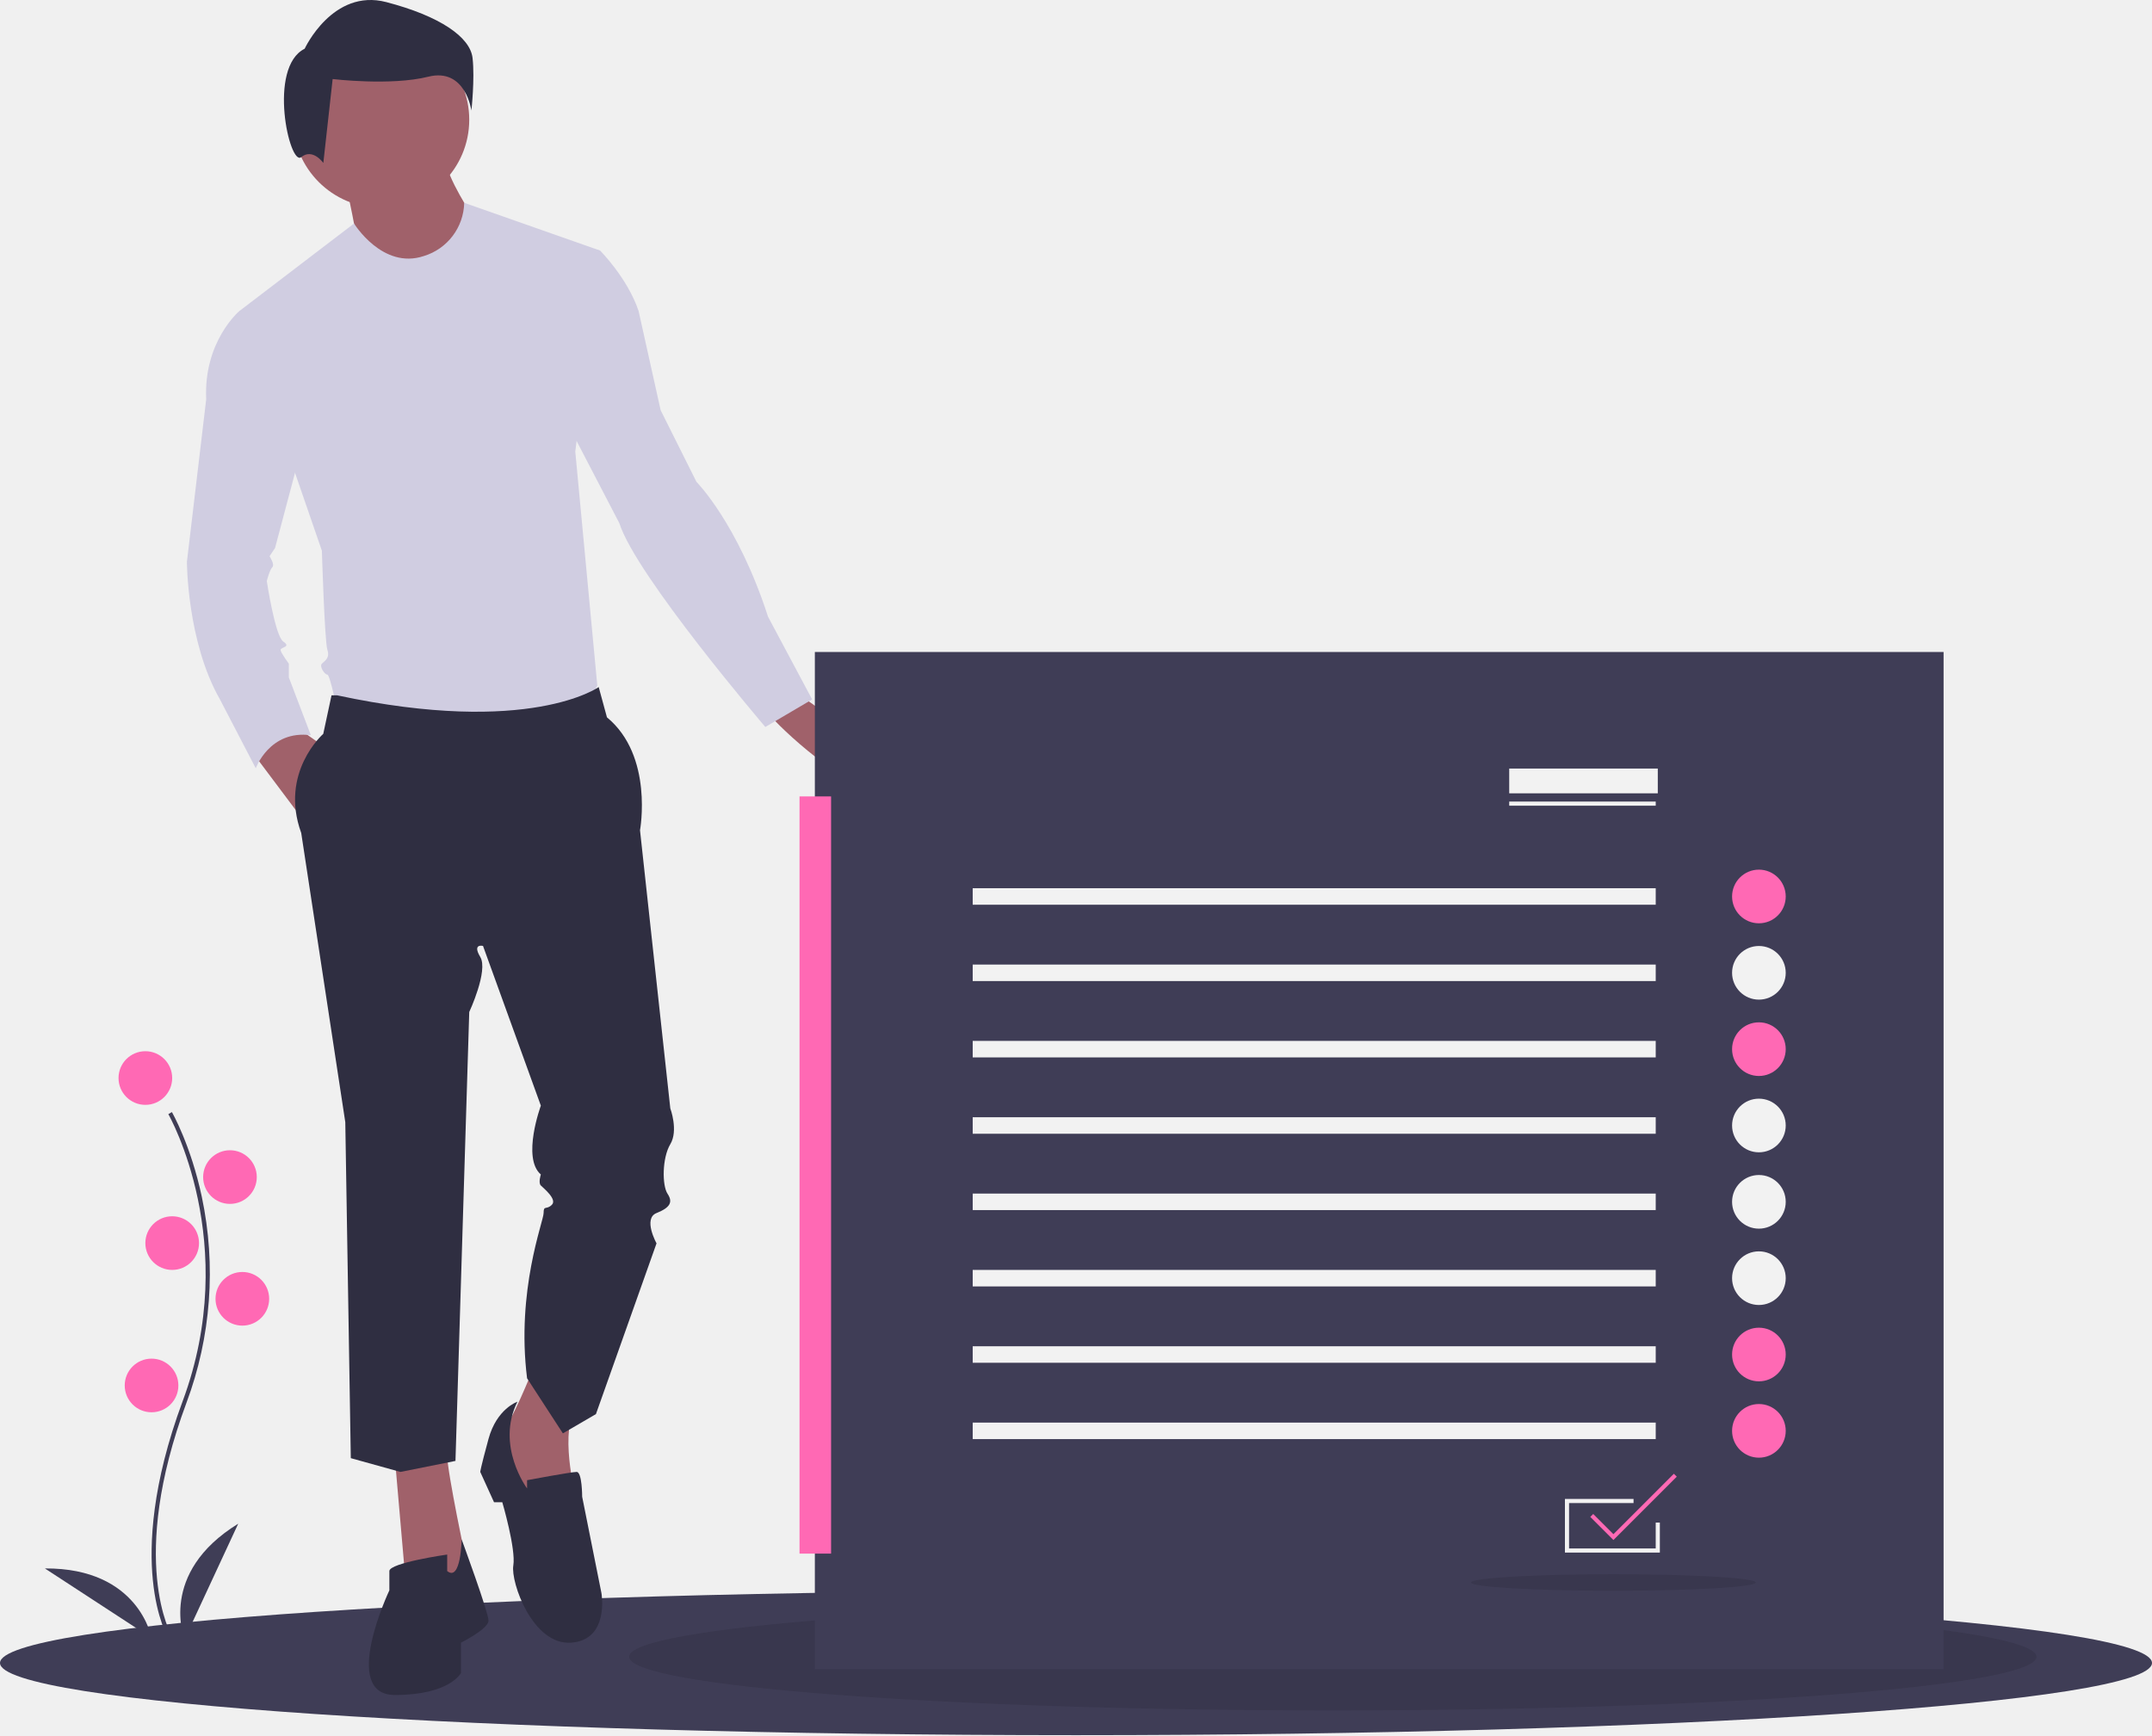
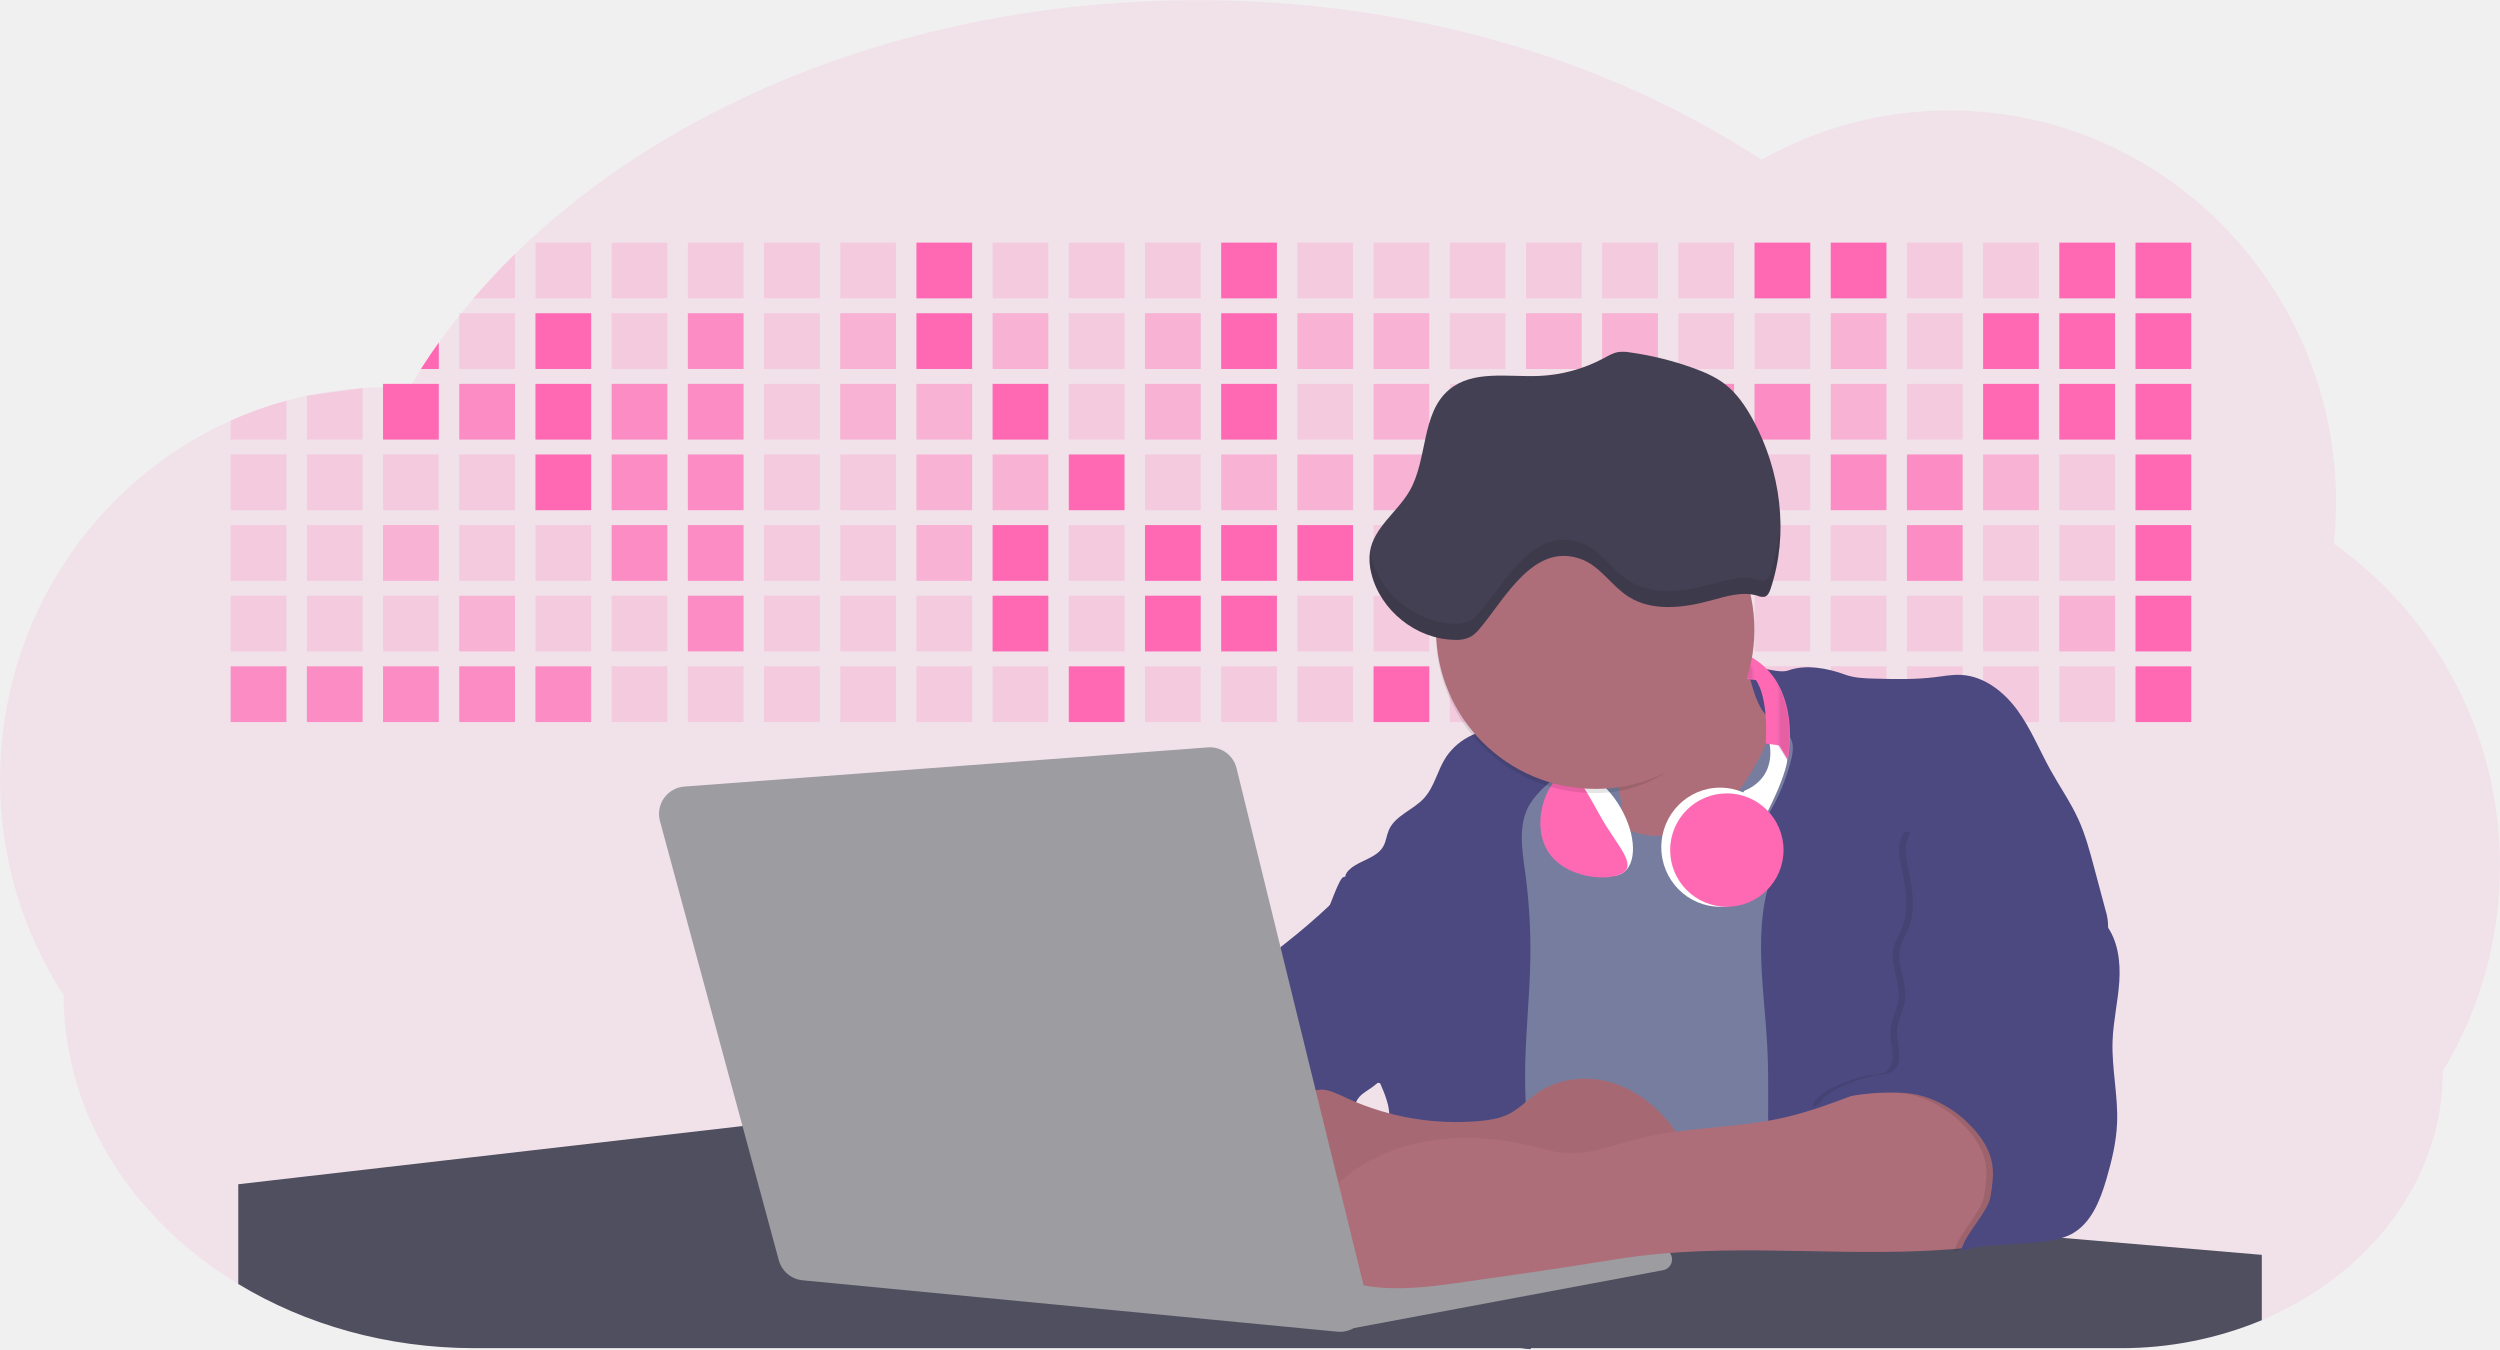
- <svg xmlns="http://www.w3.org/2000/svg" id="b90bc34a-8998-4c8b-8538-dc1cb46cfa6d" data-name="Layer 1" width="1042.884" height="841" viewBox="0 0 1042.884 841">
-   <ellipse cx="521.442" cy="806" rx="521.442" ry="35" fill="#3f3d56" />
-   <ellipse cx="645.884" cy="803" rx="341" ry="26" opacity="0.1" />
-   <path d="M269.917,736.233l5.339,61.4,24.026,5.339,5.339-16.017s-9.343-44.048-9.343-52.056Z" transform="translate(-78.55793 -29.5)" fill="#a0616a" />
-   <path d="M336.656,693.52s-10.678,26.696-14.683,29.365,12.013,37.374,12.013,37.374l24.026-4.004s-8.009-28.03-1.335-44.048Z" transform="translate(-78.55793 -29.5)" fill="#a0616a" />
-   <path d="M329.315,708.87s-10.011,3.337-14.015,18.02-4.004,16.017-4.004,16.017l6.674,14.683h4.004s6.674,22.691,5.339,30.7,9.343,38.709,28.03,37.374,14.683-24.026,14.683-24.026l-9.343-46.717s0-12.013-2.67-12.013-24.026,4.004-24.026,4.004v4.004S318.637,730.227,329.315,708.87Z" transform="translate(-78.55793 -29.5)" fill="#2f2e41" />
-   <path d="M295.278,790.959v-8.009s-28.03,4.004-28.03,8.009v9.343s-24.026,50.722,2.67,50.722,32.035-10.678,32.035-10.678V825.664s13.348-6.674,13.348-10.678-13.025-39.377-13.025-39.377S301.952,796.298,295.278,790.959Z" transform="translate(-78.55793 -29.5)" fill="#2f2e41" />
-   <circle cx="184.686" cy="58.03" r="42.713" fill="#a0616a" />
-   <path d="M246.559,120.232s5.339,25.361,5.339,28.03,25.361,14.683,25.361,14.683l22.691-4.004,8.009-24.026s-13.348-20.022-13.348-28.03Z" transform="translate(-78.55793 -29.5)" fill="#a0616a" />
-   <path d="M250.132,137.829s13.779,22.447,33.8,15.773a27.612,27.612,0,0,0,19.586-25.812l65.84,23.142-12.013,97.439,10.678,113.456L360.015,376.51H242.554s-4.004-20.022-5.339-20.022-4.004-4.004-2.67-5.339,4.004-2.67,2.67-6.674-2.67-48.052-2.67-48.052L194.502,180.298Z" transform="translate(-78.55793 -29.5)" fill="#d0cde1" />
-   <path d="M199.174,391.86l24.026,32.035s4.004-33.37,9.343-34.704l-13.348-9.343Z" transform="translate(-78.55793 -29.5)" fill="#a0616a" />
-   <path d="M466.13,366.499s36.039,22.691,32.035,37.374-45.383-25.361-45.383-26.696S466.13,366.499,466.13,366.499Z" transform="translate(-78.55793 -29.5)" fill="#a0616a" />
-   <path d="M241.887,366.499h-2.67l-4.004,18.687s-21.356,18.687-10.678,48.052l21.356,140.152,2.67,162.843,24.026,6.674,26.696-5.339,6.674-217.569s9.343-20.022,5.339-26.696,1.335-5.339,1.335-5.339l28.03,77.417s-9.343,25.361,0,33.37c0,0-1.335,4.004,0,5.339s8.009,6.674,5.339,9.343-4.004,0-4.004,4.004-13.348,37.374-8.009,80.087l17.352,26.696,16.017-9.343,29.365-82.756s-6.674-12.013,0-14.683,8.009-5.339,5.339-9.343-2.67-17.352,1.335-24.026,0-17.352,0-17.352L388.713,431.904s6.674-36.039-16.017-54.726L368.691,362.495S335.322,386.521,241.887,366.499Z" transform="translate(-78.55793 -29.5)" fill="#2f2e41" />
-   <path d="M226.203,53.118s13.561-29.383,39.554-22.602,40.684,16.952,41.814,27.122-.565,25.427-.565,25.427-2.825-20.907-20.907-16.386-46.334,1.13-46.334,1.13l-4.52,40.684s-5.085-7.346-10.736-2.825S208.121,62.159,226.203,53.118Z" transform="translate(-78.55793 -29.5)" fill="#2f2e41" />
-   <path d="M214.524,180.298H194.502s-17.352,14.683-16.017,42.713l-9.343,78.752s0,38.709,16.017,66.739L202.511,401.871s6.674-18.687,26.696-16.017l-10.678-28.03v-6.674s-4.004-5.339-4.004-6.674,5.339-1.335,1.335-4.004-8.009-29.365-8.009-29.365,1.335-5.339,2.67-6.674-1.335-5.339-1.335-5.339l2.67-4.004,17.352-65.404Z" transform="translate(-78.55793 -29.5)" fill="#d0cde1" />
-   <path d="M346.667,146.928l22.691,4.004s13.348,13.348,18.687,29.365l10.678,48.052,17.352,34.704s20.022,20.022,34.704,65.404l21.356,40.043-22.691,13.348s-62.735-73.413-70.743-98.774l-34.704-66.739Z" transform="translate(-78.55793 -29.5)" fill="#d0cde1" />
-   <rect x="394.884" y="316" width="547" height="493" fill="#3f3d56" />
-   <rect x="387.456" y="386" width="15.294" height="367" fill="#ff69b4" />
-   <rect x="731.384" y="388.5" width="71" height="2" fill="#f2f2f2" />
-   <rect x="731.384" y="372.5" width="72" height="12" fill="#f2f2f2" />
-   <polygon points="804.384 752.5 758.384 752.5 758.384 726.5 791.634 726.5 791.634 728.5 760.384 728.5 760.384 750.5 802.384 750.5 802.384 737.965 804.384 737.965 804.384 752.5" fill="#f2f2f2" />
-   <rect x="471.384" y="430.5" width="331" height="8" fill="#f2f2f2" />
-   <rect x="471.384" y="467.5" width="331" height="8" fill="#f2f2f2" />
-   <rect x="471.384" y="504.5" width="331" height="8" fill="#f2f2f2" />
-   <rect x="471.384" y="541.5" width="331" height="8" fill="#f2f2f2" />
-   <rect x="471.384" y="578.5" width="331" height="8" fill="#f2f2f2" />
-   <rect x="471.384" y="615.5" width="331" height="8" fill="#f2f2f2" />
-   <rect x="471.384" y="652.5" width="331" height="8" fill="#f2f2f2" />
-   <rect x="471.384" y="689.5" width="331" height="8" fill="#f2f2f2" />
-   <circle cx="852.384" cy="434.5" r="13" fill="#ff69b4" />
-   <circle cx="852.384" cy="471.5" r="13" fill="#f2f2f2" />
-   <circle cx="852.384" cy="508.5" r="13" fill="#ff69b4" />
-   <circle cx="852.384" cy="545.5" r="13" fill="#f2f2f2" />
-   <circle cx="852.384" cy="582.5" r="13" fill="#f2f2f2" />
-   <circle cx="852.384" cy="619.5" r="13" fill="#f2f2f2" />
-   <circle cx="852.384" cy="656.5" r="13" fill="#ff69b4" />
-   <circle cx="852.384" cy="693.5" r="13" fill="#ff69b4" />
-   <polygon points="781.884 746.414 770.677 735.207 772.091 733.793 781.884 743.586 811.177 714.293 812.591 715.707 781.884 746.414" fill="#ff69b4" />
-   <ellipse cx="781.884" cy="767" rx="69" ry="4" opacity="0.1" />
-   <path d="M160.146,823.521c-.229-.375-5.641-9.41-7.517-28.172-1.721-17.213-.614-46.227,14.433-86.698,28.506-76.671-6.569-138.533-6.928-139.149l1.73-1.004c.091.156,9.142,15.929,14.488,41.044a179.061,179.061,0,0,1-7.416,99.807c-28.457,76.54-7.301,112.773-7.084,113.131Z" transform="translate(-78.55793 -29.5)" fill="#3f3d56" />
-   <circle cx="70.442" cy="522.5" r="13" fill="#ff69b4" />
-   <circle cx="111.442" cy="570.5" r="13" fill="#ff69b4" />
-   <circle cx="83.442" cy="602.5" r="13" fill="#ff69b4" />
-   <circle cx="117.442" cy="629.5" r="13" fill="#ff69b4" />
-   <circle cx="73.442" cy="671.5" r="13" fill="#ff69b4" />
-   <path d="M168,824s-13-32,26-56Z" transform="translate(-78.55793 -29.5)" fill="#3f3d56" />
-   <path d="M152.012,823.42s-5.916-34.029-51.709-33.738Z" transform="translate(-78.55793 -29.5)" fill="#3f3d56" />
+ <svg xmlns="http://www.w3.org/2000/svg" id="aa7bae02-e79e-4d6b-a496-aba15f39787c" data-name="Layer 1" width="1144" height="617.32" viewBox="0 0 1144 617.32">
+   <path d="M1172,537.57a181.92,181.92,0,0,1-6.85,49.6,180.06,180.06,0,0,1-19.27,44.28c0,50.1-33.82,93.4-82.91,114a167.3,167.3,0,0,1-64.73,12.8H245.17c-40.25,0-77.55-10.86-108.14-29.36A185.76,185.76,0,0,1,112.2,711c-34-29.22-55.08-69.6-55.08-114.2A180.5,180.5,0,0,1,28,498.08c0-73.36,43.39-136.44,105.55-164.29a174.52,174.52,0,0,1,25.51-9.12q4.63-1.26,9.36-2.26a175.39,175.39,0,0,1,25.51-3.5q4.65-.29,9.35-.33H205c3.46,0,6.89.12,10.3.32l1.12-1.9q2.06-3.44,4.22-6.81,3.9-6.14,8.18-12.1,4.48-6.29,9.35-12.38l.83-1q2.76-3.44,5.64-6.8,9-10.49,19-20.35c72.11-70.68,185.08-116.18,312.08-116.18,98.82,0,189.15,27.55,258.34,73.07A174.18,174.18,0,0,1,920,191.86c97.74,0,177,80.37,177,179.51a184.9,184.9,0,0,1-1,18.78A180,180,0,0,1,1172,537.57Z" transform="translate(-28 -141.34)" fill="#ff69b4" opacity="0.1" />
+   <path d="M263.66,257.52v20.35h-19Q253.59,267.39,263.66,257.52Z" transform="translate(-28 -141.34)" fill="#ff69b4" opacity="0.2" />
+   <rect x="245.02" y="111.02" width="25.51" height="25.51" fill="#ff69b4" opacity="0.2" />
+   <rect x="279.88" y="111.02" width="25.51" height="25.51" fill="#ff69b4" opacity="0.2" />
+   <rect x="314.75" y="111.02" width="25.51" height="25.51" fill="#ff69b4" opacity="0.2" />
+   <rect x="349.61" y="111.02" width="25.51" height="25.51" fill="#ff69b4" opacity="0.2" />
+   <rect x="384.48" y="111.02" width="25.51" height="25.51" fill="#ff69b4" opacity="0.2" />
+   <rect x="419.35" y="111.02" width="25.51" height="25.51" fill="#ff69b4" />
+   <rect x="454.21" y="111.02" width="25.51" height="25.51" fill="#ff69b4" opacity="0.2" />
+   <rect x="489.08" y="111.02" width="25.51" height="25.51" fill="#ff69b4" opacity="0.2" />
+   <rect x="523.94" y="111.02" width="25.51" height="25.51" fill="#ff69b4" opacity="0.2" />
+   <rect x="558.81" y="111.02" width="25.51" height="25.51" fill="#ff69b4" />
+   <rect x="593.68" y="111.02" width="25.51" height="25.51" fill="#ff69b4" opacity="0.2" />
+   <rect x="628.54" y="111.02" width="25.51" height="25.51" fill="#ff69b4" opacity="0.2" />
+   <rect x="663.41" y="111.02" width="25.51" height="25.51" fill="#ff69b4" opacity="0.2" />
+   <rect x="698.28" y="111.02" width="25.51" height="25.51" fill="#ff69b4" opacity="0.2" />
+   <rect x="733.14" y="111.02" width="25.51" height="25.51" fill="#ff69b4" opacity="0.2" />
+   <rect x="768.01" y="111.02" width="25.51" height="25.51" fill="#ff69b4" opacity="0.2" />
+   <rect x="802.87" y="111.02" width="25.51" height="25.51" fill="#ff69b4" />
+   <rect x="837.74" y="111.02" width="25.51" height="25.51" fill="#ff69b4" />
+   <rect x="872.61" y="111.02" width="25.51" height="25.51" fill="#ff69b4" opacity="0.2" />
+   <rect x="907.47" y="111.02" width="25.51" height="25.51" fill="#ff69b4" opacity="0.2" />
+   <rect x="942.34" y="111.02" width="25.51" height="25.51" fill="#ff69b4" />
+   <rect x="977.2" y="111.02" width="25.51" height="25.51" fill="#ff69b4" />
+   <path d="M228.8,298.08v12.1h-8.18Q224.52,304,228.8,298.08Z" transform="translate(-28 -141.34)" fill="#ff69b4" />
+   <rect x="210.15" y="143.33" width="25.51" height="25.51" fill="#ff69b4" opacity="0.2" />
+   <rect x="245.02" y="143.33" width="25.51" height="25.51" fill="#ff69b4" />
+   <rect x="279.88" y="143.33" width="25.51" height="25.51" fill="#ff69b4" opacity="0.2" />
+   <rect x="314.75" y="143.33" width="25.51" height="25.51" fill="#ff69b4" opacity="0.7" />
+   <rect x="349.61" y="143.33" width="25.51" height="25.51" fill="#ff69b4" opacity="0.2" />
+   <rect x="384.48" y="143.33" width="25.51" height="25.51" fill="#ff69b4" opacity="0.4" />
+   <rect x="419.35" y="143.33" width="25.51" height="25.51" fill="#ff69b4" />
+   <rect x="454.21" y="143.33" width="25.51" height="25.51" fill="#ff69b4" opacity="0.4" />
+   <rect x="489.08" y="143.33" width="25.51" height="25.51" fill="#ff69b4" opacity="0.2" />
+   <rect x="523.94" y="143.33" width="25.51" height="25.51" fill="#ff69b4" opacity="0.4" />
+   <rect x="558.81" y="143.33" width="25.51" height="25.51" fill="#ff69b4" />
+   <rect x="593.68" y="143.33" width="25.51" height="25.51" fill="#ff69b4" opacity="0.4" />
+   <rect x="628.54" y="143.33" width="25.51" height="25.51" fill="#ff69b4" opacity="0.4" />
+   <rect x="663.41" y="143.33" width="25.51" height="25.51" fill="#ff69b4" opacity="0.2" />
+   <rect x="698.28" y="143.33" width="25.51" height="25.51" fill="#ff69b4" opacity="0.4" />
+   <rect x="733.14" y="143.33" width="25.51" height="25.51" fill="#ff69b4" opacity="0.4" />
+   <rect x="768.01" y="143.33" width="25.51" height="25.51" fill="#ff69b4" opacity="0.2" />
+   <rect x="802.87" y="143.33" width="25.51" height="25.51" fill="#ff69b4" opacity="0.2" />
+   <rect x="837.74" y="143.33" width="25.51" height="25.51" fill="#ff69b4" opacity="0.4" />
+   <rect x="872.61" y="143.33" width="25.51" height="25.51" fill="#ff69b4" opacity="0.2" />
+   <rect x="907.47" y="143.33" width="25.51" height="25.51" fill="#ff69b4" />
+   <rect x="942.34" y="143.33" width="25.51" height="25.51" fill="#ff69b4" />
+   <rect x="977.2" y="143.33" width="25.51" height="25.51" fill="#ff69b4" />
+   <path d="M159.06,324.67V342.5H133.55v-8.71A174.52,174.52,0,0,1,159.06,324.67Z" transform="translate(-28 -141.34)" fill="#ff69b4" opacity="0.2" />
+   <polygon points="165.93 177.57 165.93 201.16 140.42 201.16 140.42 181.07 165.93 177.57" fill="#ff69b4" opacity="0.2" />
+   <rect x="175.28" y="175.65" width="25.51" height="25.51" fill="#ff69b4" />
+   <rect x="210.15" y="175.65" width="25.51" height="25.51" fill="#ff69b4" opacity="0.7" />
+   <rect x="245.02" y="175.65" width="25.51" height="25.51" fill="#ff69b4" />
+   <rect x="279.88" y="175.65" width="25.51" height="25.51" fill="#ff69b4" opacity="0.7" />
+   <rect x="314.75" y="175.65" width="25.51" height="25.51" fill="#ff69b4" opacity="0.7" />
+   <rect x="349.61" y="175.65" width="25.51" height="25.51" fill="#ff69b4" opacity="0.2" />
+   <rect x="384.48" y="175.65" width="25.51" height="25.51" fill="#ff69b4" opacity="0.4" />
+   <rect x="419.35" y="175.65" width="25.51" height="25.51" fill="#ff69b4" opacity="0.4" />
+   <rect x="454.21" y="175.65" width="25.51" height="25.51" fill="#ff69b4" />
+   <rect x="489.08" y="175.65" width="25.51" height="25.51" fill="#ff69b4" opacity="0.2" />
+   <rect x="523.94" y="175.65" width="25.51" height="25.51" fill="#ff69b4" opacity="0.4" />
+   <rect x="558.81" y="175.65" width="25.51" height="25.51" fill="#ff69b4" />
+   <rect x="593.68" y="175.65" width="25.51" height="25.51" fill="#ff69b4" opacity="0.2" />
+   <rect x="628.54" y="175.65" width="25.51" height="25.51" fill="#ff69b4" opacity="0.4" />
+   <rect x="663.41" y="175.65" width="25.51" height="25.51" fill="#ff69b4" opacity="0.2" />
+   <rect x="698.28" y="175.65" width="25.51" height="25.51" fill="#ff69b4" />
+   <rect x="733.14" y="175.65" width="25.51" height="25.51" fill="#ff69b4" opacity="0.2" />
+   <rect x="768.01" y="175.65" width="25.51" height="25.51" fill="#ff69b4" opacity="0.7" />
+   <rect x="802.87" y="175.65" width="25.51" height="25.51" fill="#ff69b4" opacity="0.7" />
+   <rect x="837.74" y="175.65" width="25.51" height="25.51" fill="#ff69b4" opacity="0.4" />
+   <rect x="872.61" y="175.65" width="25.51" height="25.51" fill="#ff69b4" opacity="0.2" />
+   <rect x="907.47" y="175.65" width="25.51" height="25.51" fill="#ff69b4" />
+   <rect x="942.34" y="175.65" width="25.51" height="25.51" fill="#ff69b4" />
+   <rect x="977.2" y="175.65" width="25.51" height="25.51" fill="#ff69b4" />
+   <rect x="105.55" y="207.96" width="25.51" height="25.51" fill="#ff69b4" opacity="0.2" />
+   <rect x="140.42" y="207.96" width="25.51" height="25.51" fill="#ff69b4" opacity="0.2" />
+   <rect x="175.28" y="207.96" width="25.51" height="25.51" fill="#ff69b4" opacity="0.2" />
+   <rect x="210.15" y="207.96" width="25.51" height="25.51" fill="#ff69b4" opacity="0.2" />
+   <rect x="245.02" y="207.96" width="25.51" height="25.51" fill="#ff69b4" />
+   <rect x="279.88" y="207.96" width="25.51" height="25.51" fill="#ff69b4" opacity="0.7" />
+   <rect x="314.75" y="207.96" width="25.51" height="25.51" fill="#ff69b4" opacity="0.7" />
+   <rect x="349.61" y="207.96" width="25.51" height="25.51" fill="#ff69b4" opacity="0.2" />
+   <rect x="384.48" y="207.96" width="25.51" height="25.51" fill="#ff69b4" opacity="0.2" />
+   <rect x="419.35" y="207.96" width="25.51" height="25.51" fill="#ff69b4" opacity="0.4" />
+   <rect x="454.21" y="207.96" width="25.51" height="25.51" fill="#ff69b4" opacity="0.4" />
+   <rect x="489.08" y="207.96" width="25.51" height="25.51" fill="#ff69b4" />
+   <rect x="523.94" y="207.96" width="25.51" height="25.51" fill="#ff69b4" opacity="0.2" />
+   <rect x="558.81" y="207.96" width="25.51" height="25.51" fill="#ff69b4" opacity="0.4" />
+   <rect x="593.68" y="207.96" width="25.51" height="25.51" fill="#ff69b4" opacity="0.4" />
+   <rect x="628.54" y="207.96" width="25.51" height="25.51" fill="#ff69b4" opacity="0.4" />
+   <rect x="663.41" y="207.96" width="25.51" height="25.51" fill="#ff69b4" opacity="0.4" />
+   <rect x="698.28" y="207.96" width="25.51" height="25.51" fill="#ff69b4" opacity="0.2" />
+   <rect x="733.14" y="207.96" width="25.51" height="25.51" fill="#ff69b4" opacity="0.2" />
+   <rect x="768.01" y="207.96" width="25.51" height="25.51" fill="#ff69b4" opacity="0.2" />
+   <rect x="802.87" y="207.96" width="25.51" height="25.51" fill="#ff69b4" opacity="0.2" />
+   <rect x="837.74" y="207.96" width="25.51" height="25.51" fill="#ff69b4" opacity="0.7" />
+   <rect x="872.61" y="207.96" width="25.51" height="25.51" fill="#ff69b4" opacity="0.7" />
+   <rect x="907.47" y="207.96" width="25.51" height="25.51" fill="#ff69b4" opacity="0.4" />
+   <rect x="942.34" y="207.96" width="25.51" height="25.51" fill="#ff69b4" opacity="0.2" />
+   <rect x="977.2" y="207.96" width="25.51" height="25.51" fill="#ff69b4" />
+   <rect x="105.55" y="240.28" width="25.51" height="25.51" fill="#ff69b4" opacity="0.2" />
+   <rect x="140.42" y="240.28" width="25.51" height="25.51" fill="#ff69b4" opacity="0.2" />
+   <rect x="175.28" y="240.28" width="25.51" height="25.51" fill="#ff69b4" opacity="0.4" />
+   <rect x="210.15" y="240.28" width="25.51" height="25.51" fill="#ff69b4" opacity="0.2" />
+   <rect x="245.02" y="240.28" width="25.51" height="25.51" fill="#ff69b4" opacity="0.2" />
+   <rect x="279.88" y="240.28" width="25.51" height="25.51" fill="#ff69b4" opacity="0.7" />
+   <rect x="314.75" y="240.28" width="25.51" height="25.51" fill="#ff69b4" opacity="0.7" />
+   <rect x="349.61" y="240.28" width="25.51" height="25.51" fill="#ff69b4" opacity="0.2" />
+   <rect x="384.48" y="240.28" width="25.51" height="25.51" fill="#ff69b4" opacity="0.2" />
+   <rect x="419.35" y="240.28" width="25.51" height="25.51" fill="#ff69b4" opacity="0.4" />
+   <rect x="454.21" y="240.28" width="25.51" height="25.51" fill="#ff69b4" />
+   <rect x="489.08" y="240.28" width="25.51" height="25.51" fill="#ff69b4" opacity="0.2" />
+   <rect x="523.94" y="240.28" width="25.51" height="25.51" fill="#ff69b4" />
+   <rect x="558.81" y="240.28" width="25.51" height="25.51" fill="#ff69b4" />
+   <rect x="593.68" y="240.28" width="25.51" height="25.51" fill="#ff69b4" />
+   <rect x="628.54" y="240.28" width="25.51" height="25.51" fill="#ff69b4" opacity="0.2" />
+   <rect x="663.41" y="240.28" width="25.51" height="25.51" fill="#ff69b4" />
+   <rect x="698.28" y="240.28" width="25.51" height="25.51" fill="#ff69b4" opacity="0.2" />
+   <rect x="733.14" y="240.28" width="25.51" height="25.51" fill="#ff69b4" opacity="0.2" />
+   <rect x="768.01" y="240.28" width="25.51" height="25.51" fill="#ff69b4" opacity="0.2" />
+   <rect x="802.87" y="240.28" width="25.51" height="25.51" fill="#ff69b4" opacity="0.2" />
+   <rect x="837.74" y="240.28" width="25.51" height="25.51" fill="#ff69b4" opacity="0.2" />
+   <rect x="872.61" y="240.28" width="25.51" height="25.51" fill="#ff69b4" opacity="0.7" />
+   <rect x="907.47" y="240.28" width="25.51" height="25.51" fill="#ff69b4" opacity="0.2" />
+   <rect x="942.34" y="240.28" width="25.51" height="25.51" fill="#ff69b4" opacity="0.2" />
+   <rect x="977.2" y="240.28" width="25.51" height="25.51" fill="#ff69b4" />
+   <rect x="105.55" y="272.59" width="25.51" height="25.51" fill="#ff69b4" opacity="0.2" />
+   <rect x="140.42" y="272.59" width="25.51" height="25.51" fill="#ff69b4" opacity="0.2" />
+   <rect x="175.28" y="272.59" width="25.51" height="25.51" fill="#ff69b4" opacity="0.2" />
+   <rect x="210.15" y="272.59" width="25.51" height="25.51" fill="#ff69b4" opacity="0.4" />
+   <rect x="245.02" y="272.59" width="25.51" height="25.51" fill="#ff69b4" opacity="0.2" />
+   <rect x="279.88" y="272.59" width="25.51" height="25.51" fill="#ff69b4" opacity="0.2" />
+   <rect x="314.75" y="272.59" width="25.51" height="25.51" fill="#ff69b4" opacity="0.7" />
+   <rect x="349.61" y="272.59" width="25.51" height="25.51" fill="#ff69b4" opacity="0.2" />
+   <rect x="384.48" y="272.59" width="25.51" height="25.51" fill="#ff69b4" opacity="0.2" />
+   <rect x="419.35" y="272.59" width="25.51" height="25.51" fill="#ff69b4" opacity="0.2" />
+   <rect x="454.21" y="272.59" width="25.51" height="25.51" fill="#ff69b4" />
+   <rect x="489.08" y="272.59" width="25.51" height="25.51" fill="#ff69b4" opacity="0.2" />
+   <rect x="523.94" y="272.59" width="25.51" height="25.51" fill="#ff69b4" />
+   <rect x="558.81" y="272.59" width="25.51" height="25.51" fill="#ff69b4" />
+   <rect x="593.68" y="272.59" width="25.51" height="25.51" fill="#ff69b4" opacity="0.2" />
+   <rect x="628.54" y="272.59" width="25.51" height="25.51" fill="#ff69b4" opacity="0.2" />
+   <rect x="663.41" y="272.59" width="25.51" height="25.51" fill="#ff69b4" opacity="0.2" />
+   <rect x="698.28" y="272.59" width="25.51" height="25.51" fill="#ff69b4" opacity="0.2" />
+   <rect x="733.14" y="272.59" width="25.51" height="25.51" fill="#ff69b4" opacity="0.2" />
+   <rect x="768.01" y="272.59" width="25.51" height="25.51" fill="#ff69b4" opacity="0.2" />
+   <rect x="802.87" y="272.59" width="25.51" height="25.51" fill="#ff69b4" opacity="0.2" />
+   <rect x="837.74" y="272.59" width="25.51" height="25.51" fill="#ff69b4" opacity="0.2" />
+   <rect x="872.61" y="272.59" width="25.51" height="25.51" fill="#ff69b4" opacity="0.2" />
+   <rect x="907.47" y="272.59" width="25.51" height="25.51" fill="#ff69b4" opacity="0.2" />
+   <rect x="942.34" y="272.59" width="25.51" height="25.51" fill="#ff69b4" opacity="0.4" />
+   <rect x="977.2" y="272.59" width="25.51" height="25.51" fill="#ff69b4" />
+   <rect x="105.55" y="304.91" width="25.51" height="25.51" fill="#ff69b4" opacity="0.7" />
+   <rect x="140.42" y="304.91" width="25.51" height="25.51" fill="#ff69b4" opacity="0.7" />
+   <rect x="175.28" y="304.91" width="25.51" height="25.51" fill="#ff69b4" opacity="0.7" />
+   <rect x="210.15" y="304.91" width="25.51" height="25.51" fill="#ff69b4" opacity="0.7" />
+   <rect x="245.02" y="304.91" width="25.51" height="25.51" fill="#ff69b4" opacity="0.7" />
+   <rect x="279.88" y="304.91" width="25.51" height="25.51" fill="#ff69b4" opacity="0.2" />
+   <rect x="314.75" y="304.91" width="25.51" height="25.51" fill="#ff69b4" opacity="0.2" />
+   <rect x="349.61" y="304.91" width="25.51" height="25.51" fill="#ff69b4" opacity="0.2" />
+   <rect x="384.48" y="304.91" width="25.51" height="25.51" fill="#ff69b4" opacity="0.2" />
+   <rect x="419.35" y="304.91" width="25.51" height="25.51" fill="#ff69b4" opacity="0.2" />
+   <rect x="454.21" y="304.91" width="25.51" height="25.51" fill="#ff69b4" opacity="0.2" />
+   <rect x="489.08" y="304.91" width="25.51" height="25.51" fill="#ff69b4" />
+   <rect x="523.94" y="304.91" width="25.51" height="25.51" fill="#ff69b4" opacity="0.2" />
+   <rect x="558.81" y="304.91" width="25.51" height="25.51" fill="#ff69b4" opacity="0.2" />
+   <rect x="593.68" y="304.91" width="25.51" height="25.51" fill="#ff69b4" opacity="0.2" />
+   <rect x="628.54" y="304.91" width="25.51" height="25.51" fill="#ff69b4" />
+   <rect x="663.41" y="304.91" width="25.51" height="25.51" fill="#ff69b4" opacity="0.2" />
+   <rect x="698.28" y="304.91" width="25.51" height="25.51" fill="#ff69b4" opacity="0.2" />
+   <rect x="733.14" y="304.91" width="25.51" height="25.51" fill="#ff69b4" opacity="0.2" />
+   <rect x="768.01" y="304.91" width="25.51" height="25.51" fill="#ff69b4" opacity="0.2" />
+   <rect x="802.87" y="304.91" width="25.51" height="25.51" fill="#ff69b4" opacity="0.2" />
+   <rect x="837.74" y="304.91" width="25.51" height="25.51" fill="#ff69b4" opacity="0.2" />
+   <rect x="872.61" y="304.91" width="25.51" height="25.51" fill="#ff69b4" opacity="0.2" />
+   <rect x="907.47" y="304.91" width="25.51" height="25.51" fill="#ff69b4" opacity="0.2" />
+   <rect x="942.34" y="304.91" width="25.51" height="25.51" fill="#ff69b4" opacity="0.2" />
+   <rect x="977.2" y="304.91" width="25.51" height="25.51" fill="#ff69b4" />
+   <circle cx="734.52" cy="363.89" r="34.87" fill="#767d9f" />
+   <path d="M760.71,460.87q5.22,22.78,8.86,45.9c.73,4.58,1.38,9.41-.28,13.74-1.39,3.61-4.22,6.43-6.44,9.59s-3.9,7.21-2.55,10.83,5.29,5.6,9.05,6.62c10.76,2.9,22.23.79,32.94-2.35a53.29,53.29,0,0,0,13.81-5.72c4.54-2.88,8.26-6.88,11.68-11,15.61-18.93,25.83-41.65,35.45-64.23a39.12,39.12,0,0,1-33.11-13.34c-3.94-4.63-6.83-11.08-4.61-16.74-6.51,3.57-14.24,3.81-21.25,6.25a75.49,75.49,0,0,0-12.5,6.15q-7.18,4.15-14.28,8.46C772.07,458.29,767,461.19,760.71,460.87Z" transform="translate(-28 -141.34)" fill="#ae6e79" />
+   <path d="M833.64,487.05c-6.11,11.89-14.06,23.32-25.41,30.4s-26.63,9-38,2c-5.6-3.42-9.84-8.62-14.73-13s-11-8.13-17.57-7.56c-7.24.63-12.91,6.28-17.76,11.69-7.36,8.22-14.47,16.79-19.68,26.52-10,18.7-12.37,40.56-11.93,61.76s3.51,42.29,3.58,63.49c.1,26.08-4.32,51.95-8.79,77.64,41.1-5.06,82.25,6,123.44,10.19,26.36,2.71,52.92,2.65,79.42,2.58,4.66,0,9.62-.12,13.5-2.7a18.2,18.2,0,0,0,5.59-6.64c3.66-6.75,5.13-14.45,6.15-22.06,2.59-19.22,2.67-38.68,2.74-58.08.18-47,.35-94.17-5.62-140.8-1.47-11.47-3.35-23-7.75-33.73s-11.58-20.6-21.62-26.35c-6.45-3.7-21.4-10.14-29-6.41C841.67,460.15,837.73,479.09,833.64,487.05Z" transform="translate(-28 -141.34)" fill="#767d9f" />
+   <path d="M836.68,619.77c-1.55-29-7.86-59.95,5.57-85.69,3.3-6.32-8.54-14.21-4.88-20.33a92.08,92.08,0,0,0,10.06-23.93c.76-2.89,1.37-5.95.65-8.85-1.33-5.29-6.56-8.44-11-11.66-4.9-3.56-7.42-14.41-9-20.28s12.57,1.2,18.26-.89c7.9-2.89,17.94-1.07,25.82,1.86,4.4,1.62,9.18,1.76,13.87,1.88,9.11.24,18.25.47,27.29-.65,4.06-.51,8.13-1.28,12.21-1.05,10.41.59,19.46,7.71,25.62,16.13s10.08,18.23,15.13,27.35c4.21,7.6,9.23,14.78,12.82,22.69,3.18,7,5.19,14.52,7.18,22l5.13,19.19a25.58,25.58,0,0,1,1.26,8.51c-.26,3.07-1.62,5.93-3,8.66A164.12,164.12,0,0,1,971,603.2c-10.79,13.23-23.89,25.16-30.3,41-2.5,6.17-3.89,12.73-5.16,19.27a707.94,707.94,0,0,0-10.9,79.15,174.2,174.2,0,0,0-36.52-12.21,177.61,177.61,0,0,0-19-3c-5.59-.58-12.8.52-18.12-1-8.9-2.53-9.88-17.58-11.23-25.46-2.16-12.55-2.59-25.32-2.67-38C837,648.53,837.45,634.14,836.68,619.77Z" transform="translate(-28 -141.34)" fill="#4c4981" />
+   <path d="M641.23,565.54c4.21,24,8.85,48.07,18,70.62-.23.22-.46.42-.69.62-.81.69-1.65,1.34-2.53,2-2.05,1.44-4.3,2.66-6,4.54a8,8,0,0,0-1.5,2.45,5.48,5.48,0,0,0,0,4.47c-4.77,2.11-10.31,1.46-15.66,1.26-4.61-.17-9.08,0-12.78,2.53-5.14,3.54-6.69,10.34-7.52,16.52q-.46,3.38-.79,6.77-.32,3.15-.52,6.32a188.61,188.61,0,0,0-.19,21q.08,1.92.21,3.84c-16.34-.39-31.23-8.91-45.32-17.19-3.22-1.89-6.54-3.88-8.63-7A15.8,15.8,0,0,1,555,674c0-.51.09-1,.16-1.52a41.58,41.58,0,0,1,2.29-8.68,107.2,107.2,0,0,1,19.19-32.65c3.58-4.18,7.61-8.27,9.28-13.52.73-2.29,1-4.72,1.74-7,3.32-9.88,15.3-14.55,19.4-24.14,1-2.29,1.46-4.8,2.7-7a17.63,17.63,0,0,1,4.25-4.75c.73-.61,1.49-1.2,2.24-1.79q10.54-8.26,20.31-17.45,1.82-1.71,3.6-3.46A59.48,59.48,0,0,0,641.23,565.54Z" transform="translate(-28 -141.34)" fill="#4c4981" />
+   <path d="M742,494.56c-1.44,1.52-3,2.95-4.53,4.37l-.41.37-1.62,1.5a39,39,0,0,0-7.55,8.79l-.17.28c-5.1,9.13-3.21,20.37-1.79,30.74a261.55,261.55,0,0,1,2.37,39c-.26,18-2.38,35.88-2.42,53.86,0,4.08.09,8.15.27,12.23.29,6.63.79,13.25,1.39,19.87.65,7.26,1.43,14.51,2.16,21.76.58,5.61,1.13,11.21,1.59,16.81.23,2.9.45,5.79.63,8.69.21,3.4.38,6.81.48,10.21h0c.07,2.16.11,4.31.11,6.47,0,1.23,0,2.45,0,3.67q0,3.51-.19,7-.2,4.49-.61,9c-.31,3.27-.86,6.84-3.16,9.14-.14.14-.29.27-.44.4l-3.24-.4a332.72,332.72,0,0,0-67.3-1.2c.49-3.38.94-6.75,1.38-10.14.2-1.6.4-3.21.59-4.82q.33-2.76.63-5.52c.23-2,.44-4,.64-6q.78-7.73,1.37-15.47.87-11.29,1.32-22.62.22-5.41.34-10.83.17-6.72.16-13.45,0-6.54-.11-13.1c0-1.44-.06-2.88-.18-4.31a27.35,27.35,0,0,0-.53-3.83,49.87,49.87,0,0,0-3-8.48c-.22-.52-.43-1-.64-1.55-.12-.27-.23-.55-.34-.82,5.76-5.13,9.86-12,13.8-18.76,6.39-10.89,12.93-22.26,14-34.84s-5.18-26.71-17.2-30.55c-3.27-1-6.73-1.28-10.1-1.87-3.18-.56-9.81-1.83-13.49-4.11q-3,3.08-6,6.05a22.15,22.15,0,0,1,2.17-8.71l1.42.07a2.71,2.71,0,0,1-.16-1c0-1.07.74-2.28,2.32-3.62,4.71-4,12.12-4.89,15.09-10.3,1.24-2.25,1.45-4.93,2.45-7.29,2.87-6.73,11.11-9.21,16.07-14.59s6.2-13,10.21-19a28.62,28.62,0,0,1,12-10c.4-.19.81-.38,1.22-.55,8.3-3.55,18.16-4.36,26.76-4.34,3.34,0,12,.1,16.24,1.79a5.32,5.32,0,0,1,1.85,1.13C752.37,480.61,745.34,491,742,494.56Z" transform="translate(-28 -141.34)" fill="#4c4981" />
+   <path d="M642.72,542.69a60.88,60.88,0,0,1,46.74,4.87c7.2,4,13.66,9.58,17.62,16.78,5.95,10.8,5.69,23.82,5.27,36.15-.21,6.17-.48,12.56-3.2,18.1C706,625,700.06,629.4,694,633a42.24,42.24,0,0,1-12.32,5.33c-6.72,1.46-13.7.22-20.47-1-7.36-1.36-15.26-3-20.37-8.48-3-3.18-4.64-7.31-6.26-11.35q-3.49-8.75-7-17.48c-4.05-10.11-5.42-18.52-.07-28.37,2.43-4.49,5.4-8.69,7.8-13.21C636.51,556.14,640.81,543.28,642.72,542.69Z" transform="translate(-28 -141.34)" fill="#4c4981" />
+   <path d="M1063,715.56v29.9a167.3,167.3,0,0,1-64.73,12.8H728.58c-.14.14-.29.27-.44.4l-3.24-.4H245.17c-40.25,0-77.55-10.86-108.14-29.36V683.25l230.72-26.63.18,0L502.29,668l34.77,3,18.06,1.53,37.38,3.17,19.23,1.63,28,2.38,3.94.33,20.18,1.71L691.23,684l38.5,3.26,64.18,5.45,45.15,3.83,74.14,6.29,14.1,1.19,1.52.13,1.32.11,18.62,1.58,20.44,1.74,2.37.2Z" transform="translate(-28 -141.34)" fill="#504f60" />
+   <polygon points="764 573.12 474.86 523.77 463.65 580.46 596.19 596.33 637 601.44 749.26 579.33 764 573.12" fill="#9c9ca1" />
+   <path d="M642.33,739.94l144.86-27.23a5,5,0,0,1,5.94,4.93h0a5,5,0,0,1-4.09,4.93L647.57,749.06Z" transform="translate(-28 -141.34)" fill="#9c9ca1" />
+   <path d="M705.17,654.31c4.51-.42,9.08-1.13,13.14-3.13,5-2.49,8.89-6.78,13.52-9.94,10.18-7,23.8-7.94,35.47-3.92s21.41,12.63,28.23,22.91c4.53,6.85,7.93,15.59,4.73,23.15a30.51,30.51,0,0,1-4.12,6.44l-8.34,10.9a29,29,0,0,1-5.66,6.09c-3.12,2.27-7,3.2-10.82,3.76-10.15,1.48-20.48.64-30.71,1.32-17.57,1.17-34.73,6.83-52.34,6.64-10.12-.11-20.11-2.15-30-4.19l-43.77-9c-7.62-1.56-16.23-3.84-19.82-10.75-1.61-3.11-1.91-6.71-2.1-10.21-.52-9.64,0-20.36,6.68-27.31,6.28-6.52,16.21-8.58,23.71-13.4,9.18-5.91,12.21-4,21.89.44A120,120,0,0,0,705.17,654.31Z" transform="translate(-28 -141.34)" fill="#ae6e79" />
+   <path d="M705.17,654.31c4.51-.42,9.08-1.13,13.14-3.13,5-2.49,8.89-6.78,13.52-9.94,10.18-7,23.8-7.94,35.47-3.92s21.41,12.63,28.23,22.91c4.53,6.85,7.93,15.59,4.73,23.15a30.51,30.51,0,0,1-4.12,6.44l-8.34,10.9a29,29,0,0,1-5.66,6.09c-3.12,2.27-7,3.2-10.82,3.76-10.15,1.48-20.48.64-30.71,1.32-17.57,1.17-34.73,6.83-52.34,6.64-10.12-.11-20.11-2.15-30-4.19l-43.77-9c-7.62-1.56-16.23-3.84-19.82-10.75-1.61-3.11-1.91-6.71-2.1-10.21-.52-9.64,0-20.36,6.68-27.31,6.28-6.52,16.21-8.58,23.71-13.4,9.18-5.91,12.21-4,21.89.44A120,120,0,0,0,705.17,654.31Z" transform="translate(-28 -141.34)" opacity="0.05" />
+   <path d="M880.94,640.6c-12.28,4.75-24.63,9.52-37.49,12.35-21.56,4.75-44.12,4-65.51,9.43-11.3,2.88-22.53,7.52-34.14,6.58-5.19-.42-10.2-2-15.25-3.2-28.37-7-60.62-4.73-83.66,13.27-7.88,6.15-14.33,13.82-20.18,22a14.7,14.7,0,0,0,5.91,21.88A86.62,86.62,0,0,0,659,730.48c13.13,1.16,26.32-.7,39.38-2.56,19.38-2.75,38.77-5.51,58.1-8.6,6.94-1.11,13.88-2.26,20.86-3.14,50.23-6.35,101.37,1.37,151.73-3.93,5.09-.54,10.27-1.24,14.9-3.41,11.72-5.5,17.52-20,15.1-32.74s-11.76-23.33-23-29.83c-9.42-5.47-19.58-7.68-30.07-10C896.26,634,890.32,637,880.94,640.6Z" transform="translate(-28 -141.34)" fill="#ae6e79" />
+   <path d="M988.67,564.44c5.54,7.26,6.72,17,6.12,26.09s-2.76,18.08-3.08,27.21c-.44,12.52,2.58,25,2.07,37.48-.36,8.73-2.43,17.29-4.88,25.67-2.89,9.89-7.07,20.52-16.2,25.27-12.12,6.31-37.54,2.76-50.29,7.7,1.16-7.23,12.28-17.7,13.44-24.93.8-5,1.61-10.14.75-15.15-1.1-6.39-4.85-12.06-9.3-16.78-7.08-7.51-16.32-13.16-26.47-15s-35-.33-43.12,6.08c-1-6.62,17.6-13,24.14-14.43,3.26-.73,7-.32,9.61-2.39,5-3.92,1.37-11.73,1.61-18,.19-5,3.11-9.58,3.7-14.58,1-8-4.22-16.15-2.17-24,.76-2.9,2.45-5.45,3.62-8.21,3.56-8.45,2-18.09.1-27.07-1.18-5.64-2.33-12,.81-16.81,2.91-4.49,11.17,11.5,16.46,10.76,17.47-2.45,33.28-15.4,47.39-4.8,7.19,5.4,8.13,11,11,18.71C976.77,554.6,984,558.36,988.67,564.44Z" transform="translate(-28 -141.34)" opacity="0.1" />
+   <path d="M991.67,564.44c5.54,7.26,6.72,17,6.12,26.09s-2.76,18.08-3.08,27.21c-.44,12.52,2.58,25,2.07,37.48-.36,8.73-2.43,17.29-4.88,25.67-2.89,9.89-7.07,20.52-16.2,25.27-12.12,6.31-37.54,2.76-50.29,7.7,1.16-7.23,12.28-17.7,13.44-24.93.8-5,1.61-10.14.75-15.15-1.1-6.39-4.85-12.06-9.3-16.78-7.08-7.51-16.32-13.16-26.47-15s-35-.33-43.12,6.08c-1-6.62,17.6-13,24.14-14.43,3.26-.73,7-.32,9.61-2.39,5-3.92,1.37-11.73,1.61-18,.19-5,3.11-9.58,3.7-14.58,1-8-4.22-16.15-2.17-24,.76-2.9,2.45-5.45,3.62-8.21,3.56-8.45,2-18.09.1-27.07-1.18-5.64-2.33-12,.81-16.81,2.91-4.49,8.6-6.19,13.89-6.94a68.42,68.42,0,0,1,50,12.9c7.19,5.4,8.13,11,11,18.71C979.77,554.6,987,558.36,991.67,564.44Z" transform="translate(-28 -141.34)" fill="#4c4981" />
+   <path d="M330,517.06,384.37,718a12.55,12.55,0,0,0,10.91,9.21L640,750.72a12.54,12.54,0,0,0,13.38-15.48L593.84,492.86a12.54,12.54,0,0,0-13.12-9.51L341.13,501.27A12.54,12.54,0,0,0,330,517.06Z" transform="translate(-28 -141.34)" fill="#9c9ca1" />
+   <ellipse cx="787.11" cy="387.68" rx="26.9" ry="27.25" fill="#fff" />
+   <path d="M837.2,479.31s5.67,16.86-11.06,23.95L824,507l10.48,10.34S847.4,493.77,846,485.4C846,485.4,844,476.9,837.2,479.31Z" transform="translate(-28 -141.34)" fill="#fff" />
+   <circle cx="790.2" cy="388.99" r="25.94" fill="#ff69b4" />
+   <path d="M846.13,489.23l-4.12-6.8-6-.85c1.28-22.39-4.53-29.06-4.53-29.06l-1.35-.13-5.88-.57-11.06-11.48v-3.26c15.54,1.85,24.13,9.23,28.77,17.88C850.16,470.14,846.13,489.23,846.13,489.23Z" transform="translate(-28 -141.34)" fill="#ff69b4" />
+   <path d="M830.18,448.27v4.12l-5.88-.57-11.06-11.48S830.35,444.17,830.18,448.27Z" transform="translate(-28 -141.34)" stroke="#4c4981" stroke-miterlimit="10" opacity="0.1" />
+   <path d="M846.13,489.23l-4.12-6.8V455C850.16,470.14,846.13,489.23,846.13,489.23Z" transform="translate(-28 -141.34)" stroke="#4c4981" stroke-miterlimit="10" opacity="0.1" />
+   <ellipse cx="757.11" cy="518.2" rx="14.43" ry="26.32" transform="translate(-185.67 306.64) rotate(-30)" fill="#fff" />
+   <path d="M761,516c7.27,12.59,16.19,21,9.29,25s-27,2-34.27-10.6-.67-30,6.23-34S753.72,503.38,761,516Z" transform="translate(-28 -141.34)" fill="#ff69b4" />
+   <path d="M825.73,425.3c0,40.23-27.53,79-67.76,79a72.85,72.85,0,0,1,0-145.7C798.2,358.64,825.73,385.06,825.73,425.3Z" transform="translate(-28 -141.34)" opacity="0.1" />
+   <circle cx="729.97" cy="288.15" r="72.85" fill="#ae6e79" />
+   <path d="M751.57,397.21c8.67,3.19,13.8,12.15,21.58,17.14,11,7,25.32,5.19,37.88,1.73,7-1.91,14.32-4.24,21.21-2.12a6,6,0,0,0,3.23.46c1.5-.43,2.24-2.09,2.73-3.57,8.52-25.4,4.69-54.17-8.17-77.67-3.32-6.06-7.3-11.92-12.78-16.13-4.32-3.31-9.4-5.48-14.52-7.33a145,145,0,0,0-28.88-7.13,17.94,17.94,0,0,0-5.27-.17c-2.41.39-4.57,1.69-6.72,2.85A68.78,68.78,0,0,1,732,313.38c-14,.53-30-2.77-40.79,6.21-13,10.77-9.76,31.78-18.19,46.4-5.58,9.67-16.34,16.69-18.11,27.7a25.57,25.57,0,0,0,.63,10.07c4.12,16.94,20.52,30.06,38,30.37a14.42,14.42,0,0,0,7.76-1.59,17.55,17.55,0,0,0,4.09-3.89C716.84,415.09,729.94,389.25,751.57,397.21Z" transform="translate(-28 -141.34)" fill="#444053" />
+   <path d="M838.2,403.48c-.49,1.48-1.23,3.14-2.73,3.57a6,6,0,0,1-3.23-.46c-6.89-2.12-14.25.21-21.2,2.12-12.57,3.46-26.92,5.31-37.88-1.73-7.79-5-12.91-14-21.59-17.14-21.63-8-34.73,17.88-46.21,31.44a17.55,17.55,0,0,1-4.09,3.89,14.42,14.42,0,0,1-7.76,1.59c-17.42-.31-33.83-13.43-38-30.37-.23-1-.43-2-.58-3,0,.09,0,.17-.05.26a25.57,25.57,0,0,0,.63,10.07c4.12,16.94,20.53,30.06,38,30.37a14.42,14.42,0,0,0,7.76-1.59,17.55,17.55,0,0,0,4.09-3.89c11.48-13.56,24.58-39.4,46.21-31.44,8.68,3.19,13.8,12.15,21.59,17.14,11,7,25.31,5.19,37.88,1.73,7-1.91,14.31-4.24,21.2-2.12a6,6,0,0,0,3.23.46c1.5-.43,2.24-2.09,2.73-3.57a90.29,90.29,0,0,0,4.48-32.26A88.8,88.8,0,0,1,838.2,403.48Z" transform="translate(-28 -141.34)" opacity="0.1" />
</svg>
